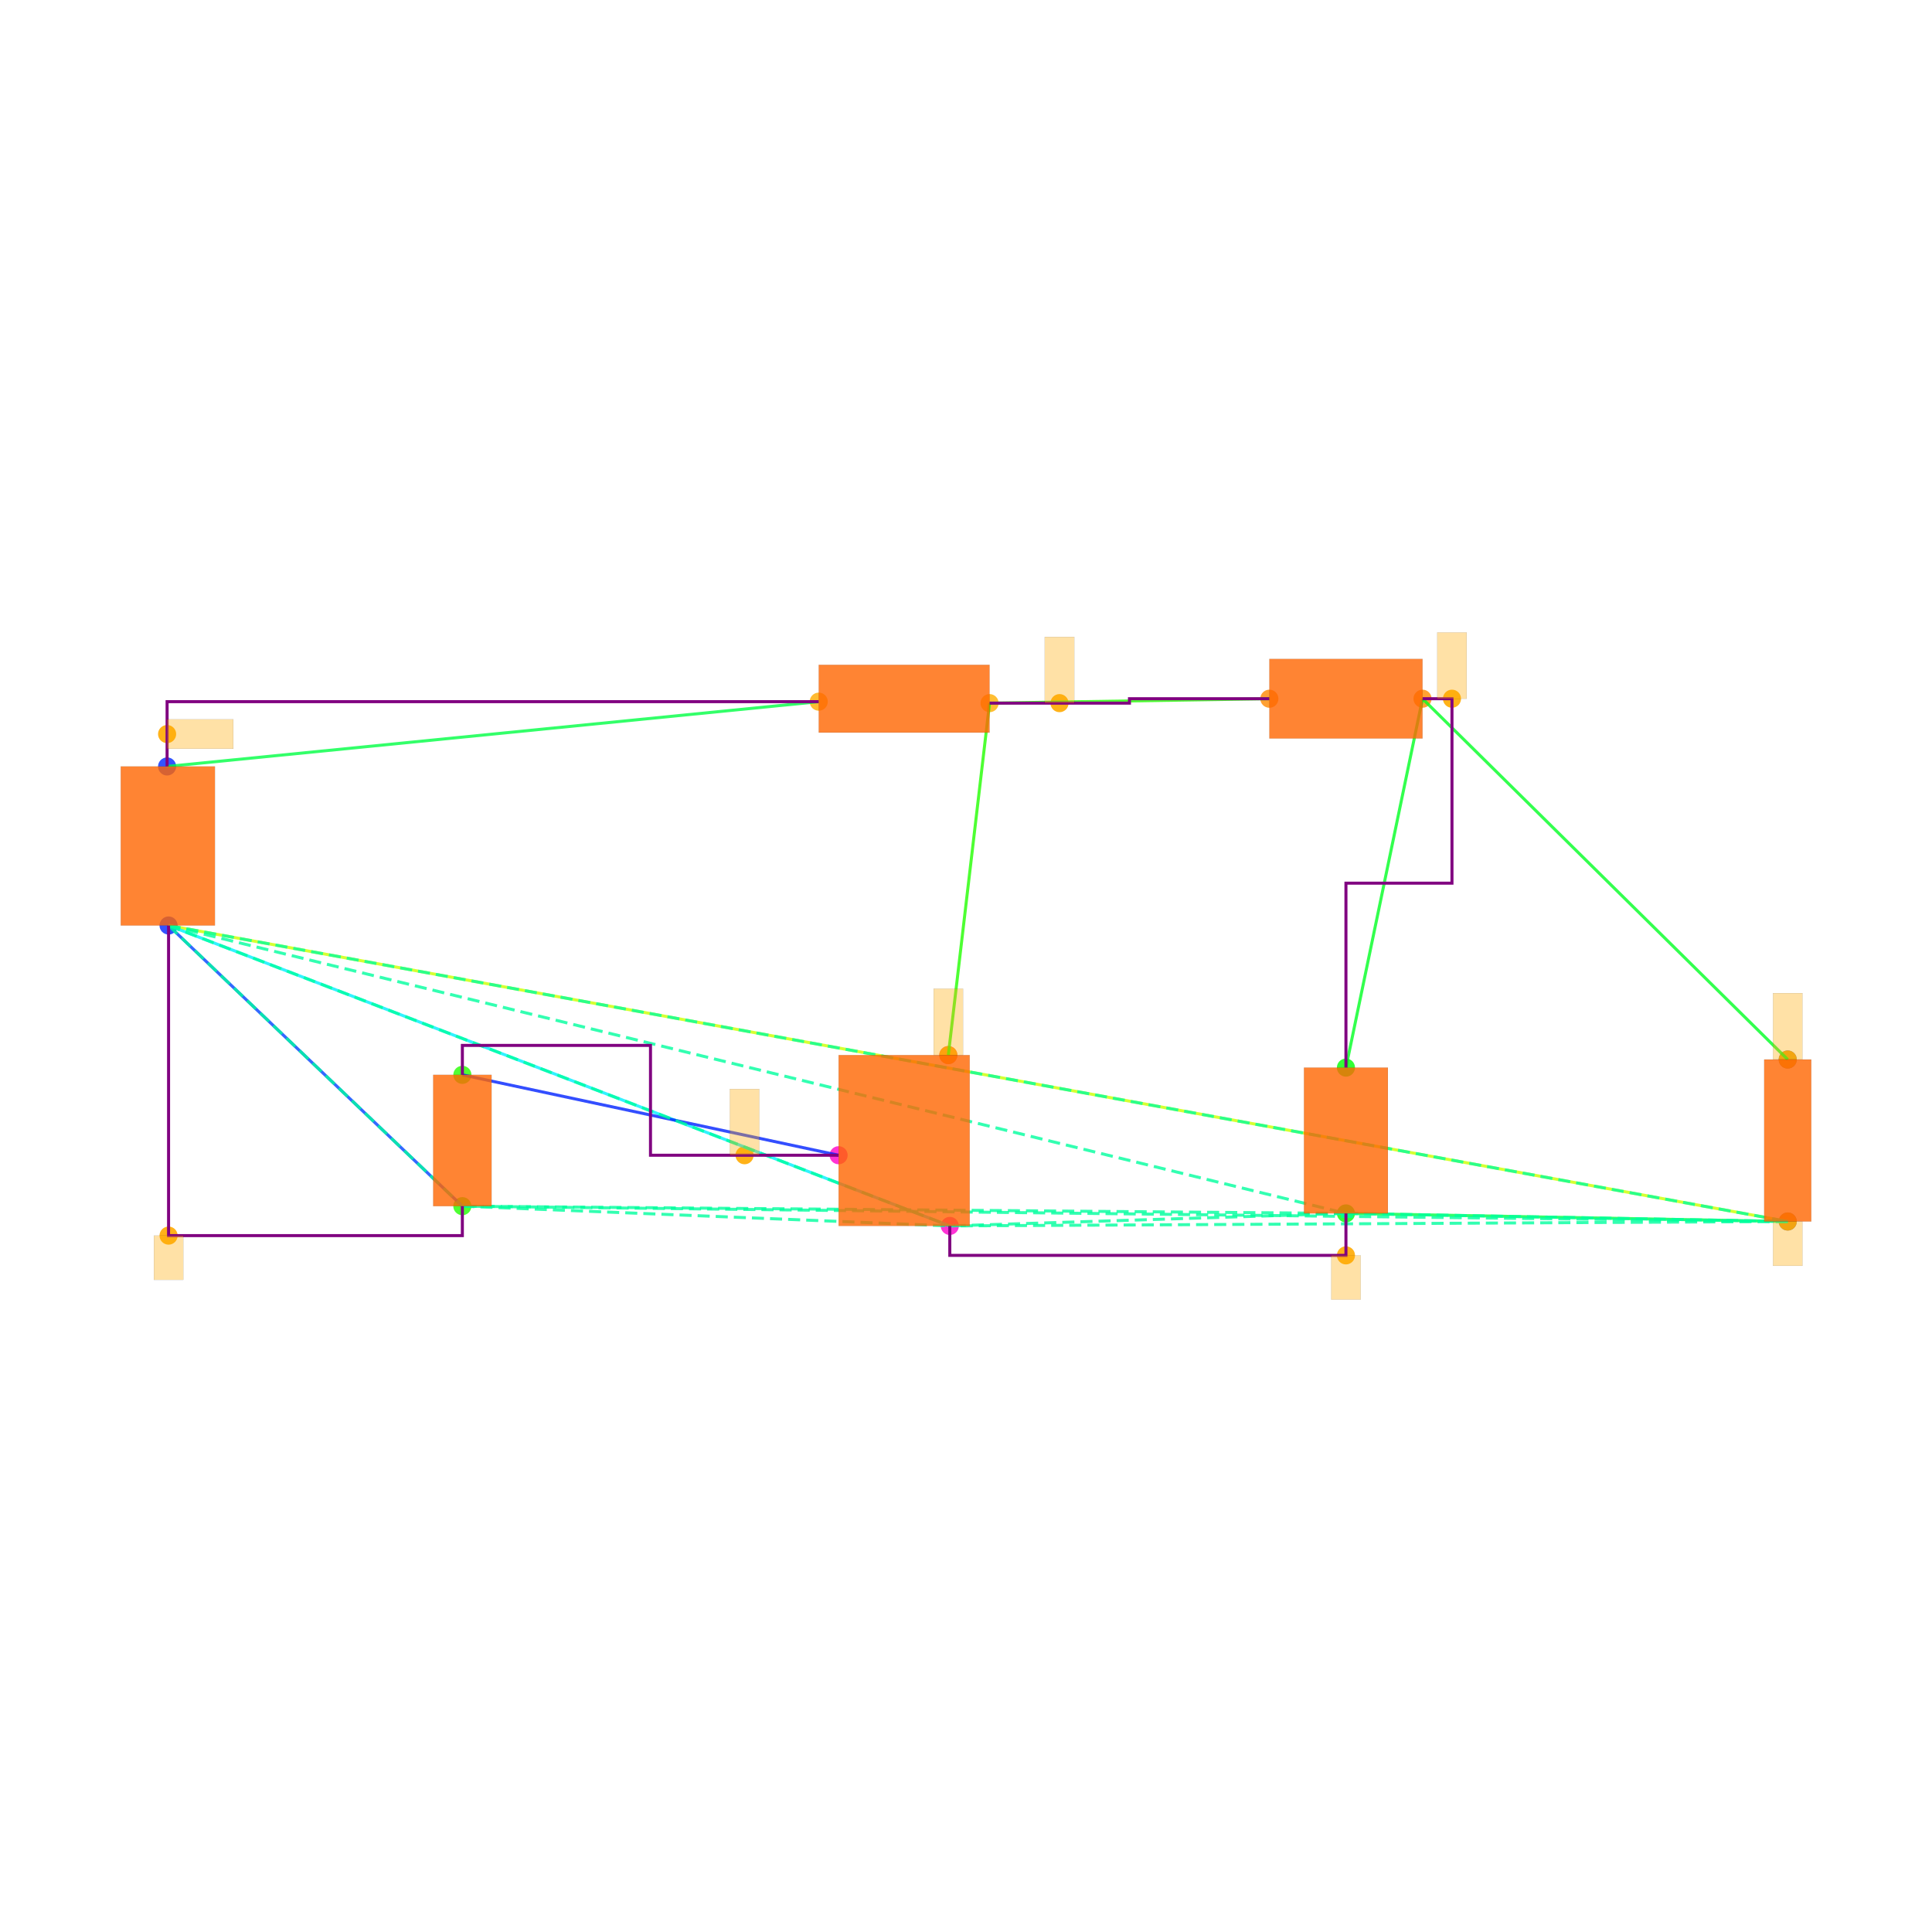
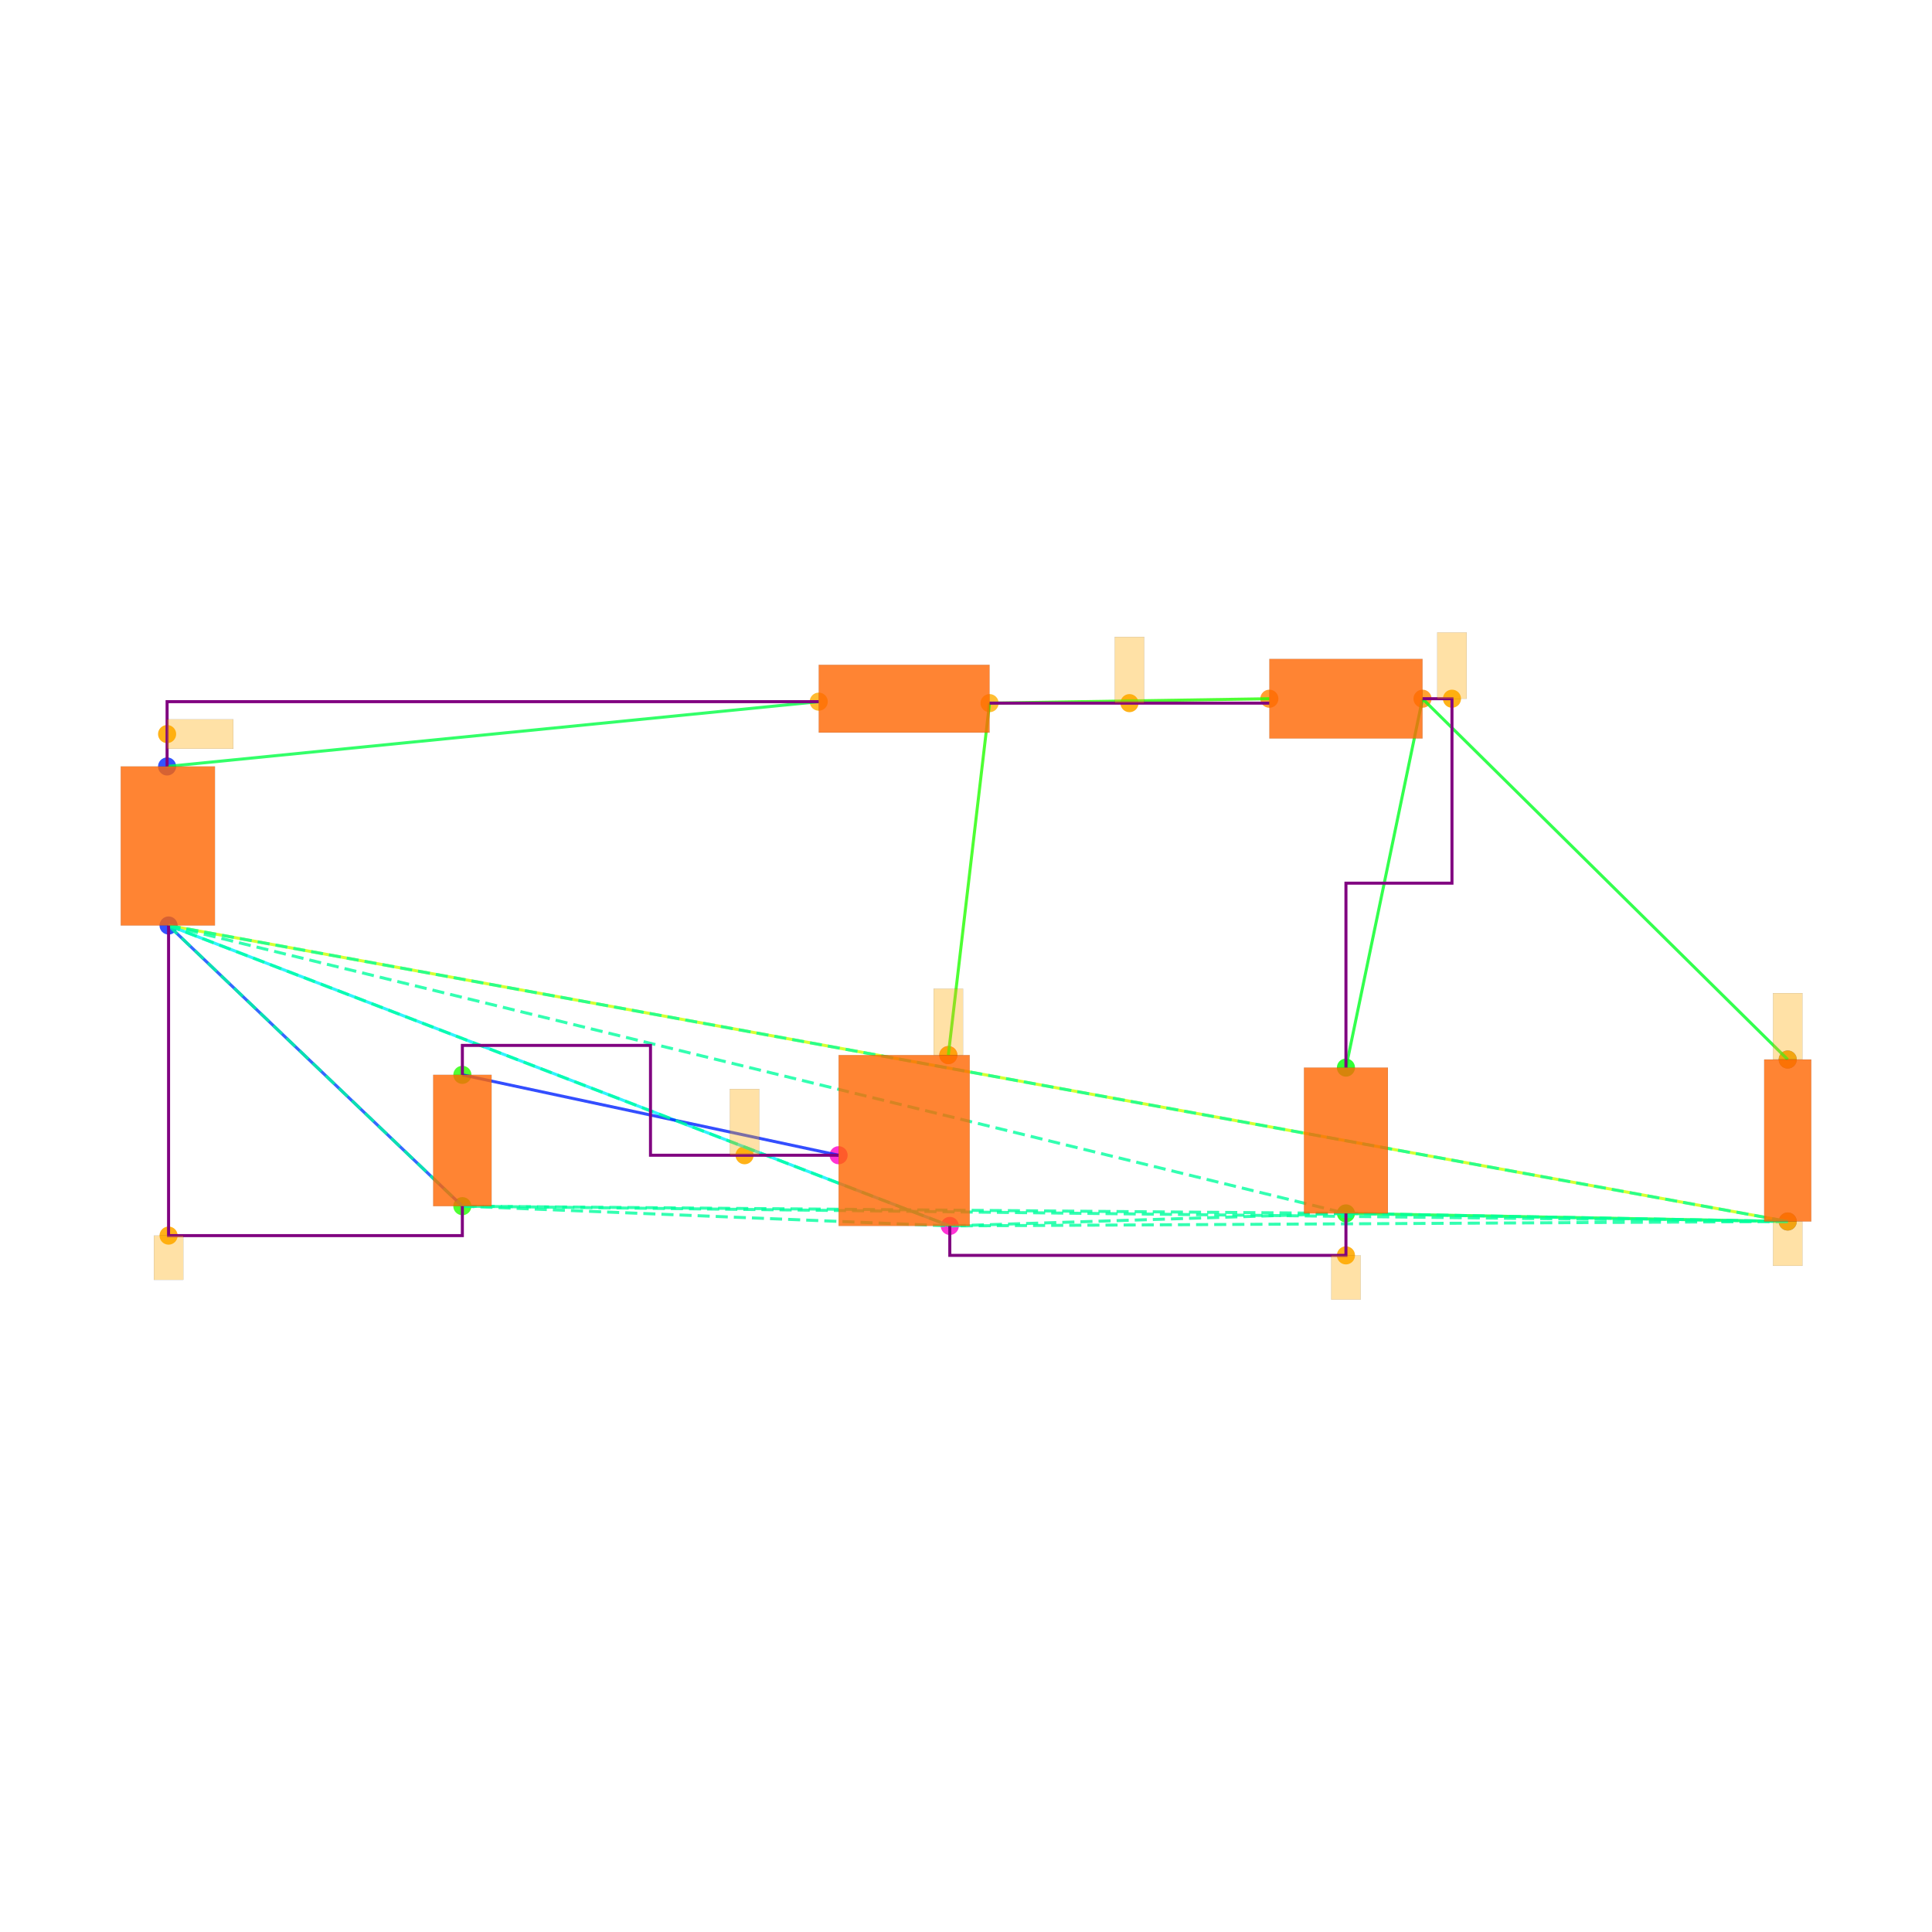
<svg xmlns="http://www.w3.org/2000/svg" width="640" height="640" viewBox="0 0 640 640">
  <rect width="100%" height="100%" fill="white" />
  <g>
    <circle data-type="point" data-label="V1.1 y+" data-x="-5.005" data-y="2.54" cx="55.353" cy="253.899" r="3" fill="hsl(230, 100%, 50%, 0.8)" />
  </g>
  <g>
    <circle data-type="point" data-label="V1.2 y-" data-x="-4.995" data-y="1.46" cx="55.841" cy="306.585" r="3" fill="hsl(231, 100%, 50%, 0.8)" />
  </g>
  <g>
    <circle data-type="point" data-label="L1.1 x-" data-x="-0.58" data-y="2.98" cx="271.217" cy="232.435" r="3" fill="hsl(40, 100%, 50%, 0.8)" />
  </g>
  <g>
    <circle data-type="point" data-label="L1.2 x+" data-x="0.58" data-y="2.97" cx="327.805" cy="232.923" r="3" fill="hsl(41, 100%, 50%, 0.8)" />
  </g>
  <g>
    <circle data-type="point" data-label="D1.1 x-" data-x="2.48" data-y="3" cx="420.493" cy="231.459" r="3" fill="hsl(32, 100%, 50%, 0.8)" />
  </g>
  <g>
    <circle data-type="point" data-label="D1.2 x+" data-x="3.52" data-y="3" cx="471.227" cy="231.459" r="3" fill="hsl(33, 100%, 50%, 0.8)" />
  </g>
  <g>
    <circle data-type="point" data-label="C1.2 y-" data-x="3" data-y="-0.49500000000000005" cx="445.86" cy="401.955" r="3" fill="hsl(122, 100%, 50%, 0.8)" />
  </g>
  <g>
    <circle data-type="point" data-label="C1.1 y+" data-x="3" data-y="0.49500000000000005" cx="445.86" cy="353.66" r="3" fill="hsl(121, 100%, 50%, 0.8)" />
  </g>
  <g>
    <circle data-type="point" data-label="R1.1 y+" data-x="6" data-y="0.55" cx="592.208" cy="350.977" r="3" fill="hsl(226, 100%, 50%, 0.8)" />
  </g>
  <g>
    <circle data-type="point" data-label="R1.2 y-" data-x="6" data-y="-0.55" cx="592.208" cy="404.638" r="3" fill="hsl(227, 100%, 50%, 0.8)" />
  </g>
  <g>
    <circle data-type="point" data-label="V2.1 y+" data-x="-2.9999378" data-y="0.4458008" cx="153.166" cy="356.06" r="3" fill="hsl(111, 100%, 50%, 0.8)" />
  </g>
  <g>
    <circle data-type="point" data-label="V2.2 y-" data-x="-3.0000622" data-y="-0.4458008" cx="153.16" cy="399.555" r="3" fill="hsl(112, 100%, 50%, 0.8)" />
  </g>
  <g>
    <circle data-type="point" data-label="M1.1 y+" data-x="0.3" data-y="0.58" cx="314.146" cy="349.514" r="3" fill="hsl(311, 100%, 50%, 0.8)" />
  </g>
  <g>
    <circle data-type="point" data-label="M1.2 y-" data-x="0.31" data-y="-0.58" cx="314.634" cy="406.102" r="3" fill="hsl(312, 100%, 50%, 0.8)" />
  </g>
  <g>
    <circle data-type="point" data-label="M1.3 x-" data-x="-0.445" data-y="-0.1" cx="277.803" cy="382.686" r="3" fill="hsl(313, 100%, 50%, 0.8)" />
  </g>
  <g>
    <circle data-type="point" data-label="" data-x="-5.005" data-y="2.7600000000000002" cx="55.353" cy="243.167" r="3" fill="hsl(40, 100%, 50%, 0.9)" />
  </g>
  <g>
    <circle data-type="point" data-label="" data-x="3" data-y="-0.78" cx="445.86" cy="415.858" r="3" fill="hsl(40, 100%, 50%, 0.9)" />
  </g>
  <g>
    <circle data-type="point" data-label="" data-x="6" data-y="-0.55" cx="592.208" cy="404.638" r="3" fill="hsl(40, 100%, 50%, 0.9)" />
  </g>
  <g>
    <circle data-type="point" data-label="" data-x="-4.995" data-y="-0.6458008" cx="55.841" cy="409.312" r="3" fill="hsl(40, 100%, 50%, 0.9)" />
  </g>
  <g>
-     <circle data-type="point" data-label="" data-x="1.055" data-y="2.97" cx="350.977" cy="232.923" r="3" fill="hsl(40, 100%, 50%, 0.9)" />
+     <circle data-type="point" data-label="" data-x="1.53" data-y="2.97" cx="374.149" cy="232.923" r="3" fill="hsl(40, 100%, 50%, 0.9)" />
  </g>
  <g>
    <circle data-type="point" data-label="" data-x="0.3" data-y="0.58" cx="314.146" cy="349.514" r="3" fill="hsl(40, 100%, 50%, 0.9)" />
  </g>
  <g>
    <circle data-type="point" data-label="" data-x="3.7199999999999998" data-y="3" cx="480.983" cy="231.459" r="3" fill="hsl(40, 100%, 50%, 0.9)" />
  </g>
  <g>
    <circle data-type="point" data-label="" data-x="6" data-y="0.55" cx="592.208" cy="350.977" r="3" fill="hsl(40, 100%, 50%, 0.9)" />
  </g>
  <g>
    <circle data-type="point" data-label="" data-x="-1.08373445" data-y="-0.09999999999999987" cx="246.644" cy="382.686" r="3" fill="hsl(40, 100%, 50%, 0.9)" />
  </g>
  <g>
    <polyline data-points="-5.005,2.54 -0.58,2.98" data-type="line" data-label="" points="55.353,253.899 271.217,232.435" fill="none" stroke="hsl(136, 100%, 50%, 0.8)" stroke-width="1" />
  </g>
  <g>
    <polyline data-points="0.58,2.97 2.48,3" data-type="line" data-label="" points="327.805,232.923 420.493,231.459" fill="none" stroke="hsl(112, 100%, 50%, 0.8)" stroke-width="1" />
  </g>
  <g>
    <polyline data-points="3.52,3 3,0.49500000000000005" data-type="line" data-label="" points="471.227,231.459 445.86,353.66" fill="none" stroke="hsl(128, 100%, 50%, 0.8)" stroke-width="1" />
  </g>
  <g>
    <polyline data-points="3.52,3 6,0.55" data-type="line" data-label="" points="471.227,231.459 592.208,350.977" fill="none" stroke="hsl(128, 100%, 50%, 0.8)" stroke-width="1" />
  </g>
  <g>
    <polyline data-points="3,-0.49500000000000005 6,-0.55" data-type="line" data-label="" points="445.86,401.955 592.208,404.638" fill="none" stroke="hsl(136, 100%, 50%, 0.8)" stroke-width="1" />
  </g>
  <g>
    <polyline data-points="6,-0.55 -4.995,1.46" data-type="line" data-label="" points="592.208,404.638 55.841,306.585" fill="none" stroke="hsl(72, 100%, 50%, 0.8)" stroke-width="1" />
  </g>
  <g>
    <polyline data-points="0.58,2.97 0.3,0.58" data-type="line" data-label="" points="327.805,232.923 314.146,349.514" fill="none" stroke="hsl(112, 100%, 50%, 0.8)" stroke-width="1" />
  </g>
  <g>
    <polyline data-points="0.31,-0.58 -4.995,1.46" data-type="line" data-label="" points="314.634,406.102 55.841,306.585" fill="none" stroke="hsl(184, 100%, 50%, 0.8)" stroke-width="1" />
  </g>
  <g>
    <polyline data-points="-0.445,-0.1 -2.9999378,0.4458008" data-type="line" data-label="" points="277.803,382.686 153.166,356.06" fill="none" stroke="hsl(232, 100%, 50%, 0.8)" stroke-width="1" />
  </g>
  <g>
    <polyline data-points="-3.0000622,-0.4458008 -4.995,1.46" data-type="line" data-label="" points="153.16,399.555 55.841,306.585" fill="none" stroke="hsl(224, 100%, 50%, 0.8)" stroke-width="1" />
  </g>
  <g>
    <polyline data-points="-4.995,1.46 3,-0.49500000000000005" data-type="line" data-label="" points="55.841,306.585 445.86,401.955" fill="none" stroke="hsl(157, 100%, 50%, 0.8)" stroke-width="1" stroke-dasharray="4 2" />
  </g>
  <g>
    <polyline data-points="-4.995,1.46 6,-0.55" data-type="line" data-label="" points="55.841,306.585 592.208,404.638" fill="none" stroke="hsl(157, 100%, 50%, 0.8)" stroke-width="1" stroke-dasharray="4 2" />
  </g>
  <g>
    <polyline data-points="-4.995,1.46 -3.0000622,-0.4458008" data-type="line" data-label="" points="55.841,306.585 153.16,399.555" fill="none" stroke="hsl(157, 100%, 50%, 0.8)" stroke-width="1" stroke-dasharray="4 2" />
  </g>
  <g>
    <polyline data-points="-4.995,1.46 0.31,-0.58" data-type="line" data-label="" points="55.841,306.585 314.634,406.102" fill="none" stroke="hsl(157, 100%, 50%, 0.8)" stroke-width="1" stroke-dasharray="4 2" />
  </g>
  <g>
    <polyline data-points="3,-0.49500000000000005 6,-0.55" data-type="line" data-label="" points="445.86,401.955 592.208,404.638" fill="none" stroke="hsl(157, 100%, 50%, 0.8)" stroke-width="1" stroke-dasharray="4 2" />
  </g>
  <g>
    <polyline data-points="3,-0.49500000000000005 -3.0000622,-0.4458008" data-type="line" data-label="" points="445.86,401.955 153.16,399.555" fill="none" stroke="hsl(157, 100%, 50%, 0.8)" stroke-width="1" stroke-dasharray="4 2" />
  </g>
  <g>
    <polyline data-points="3,-0.49500000000000005 0.31,-0.58" data-type="line" data-label="" points="445.86,401.955 314.634,406.102" fill="none" stroke="hsl(157, 100%, 50%, 0.8)" stroke-width="1" stroke-dasharray="4 2" />
  </g>
  <g>
    <polyline data-points="6,-0.55 -3.0000622,-0.4458008" data-type="line" data-label="" points="592.208,404.638 153.16,399.555" fill="none" stroke="hsl(157, 100%, 50%, 0.8)" stroke-width="1" stroke-dasharray="4 2" />
  </g>
  <g>
    <polyline data-points="6,-0.55 0.31,-0.58" data-type="line" data-label="" points="592.208,404.638 314.634,406.102" fill="none" stroke="hsl(157, 100%, 50%, 0.8)" stroke-width="1" stroke-dasharray="4 2" />
  </g>
  <g>
    <polyline data-points="-3.0000622,-0.4458008 0.31,-0.58" data-type="line" data-label="" points="153.16,399.555 314.634,406.102" fill="none" stroke="hsl(157, 100%, 50%, 0.8)" stroke-width="1" stroke-dasharray="4 2" />
  </g>
  <g>
-     <polyline data-points="0.58,2.97 1.53,2.97 1.53,3 2.48,3" data-type="line" data-label="" points="327.805,232.923 374.149,232.923 374.149,231.459 420.493,231.459" fill="none" stroke="purple" stroke-width="1" />
+     <polyline data-points="0.58,2.97 2.48,2.97" data-type="line" data-label="" points="327.805,232.923 420.493,232.923" fill="none" stroke="purple" stroke-width="1" />
  </g>
  <g>
    <polyline data-points="-5.005,2.54 -5.005,2.9800000000000004 -0.5800000000000001,2.9800000000000004" data-type="line" data-label="" points="55.353,253.899 55.353,232.435 271.217,232.435" fill="none" stroke="purple" stroke-width="1" />
  </g>
  <g>
    <polyline data-points="3.52,3 3.7199999999999998,3 3.7199999999999998,1.7474999999999996 3,1.7474999999999996 3,0.49500000000000005" data-type="line" data-label="" points="471.227,231.459 480.983,231.459 480.983,292.56 445.86,292.56 445.86,353.66" fill="none" stroke="purple" stroke-width="1" />
  </g>
  <g>
    <polyline data-points="3,-0.4950000000000001 3,-0.78 0.31,-0.78 0.31,-0.58" data-type="line" data-label="" points="445.86,401.955 445.86,415.858 314.634,415.858 314.634,406.102" fill="none" stroke="purple" stroke-width="1" />
  </g>
  <g>
    <polyline data-points="-4.995,1.46 -4.995,-0.6458008 -3.0000622,-0.6458008 -3.0000622,-0.4458007999999998" data-type="line" data-label="" points="55.841,306.585 55.841,409.312 153.16,409.312 153.16,399.555" fill="none" stroke="purple" stroke-width="1" />
  </g>
  <g>
    <polyline data-points="-0.44499999999999984,-0.09999999999999987 -1.7224689,-0.09999999999999987 -1.7224689,0.6458008000000002 -2.9999378,0.6458008000000002 -2.9999378,0.4458008" data-type="line" data-label="" points="277.803,382.686 215.484,382.686 215.484,346.304 153.166,346.304 153.166,356.06" fill="none" stroke="purple" stroke-width="1" />
  </g>
  <g>
    <rect data-type="rect" data-label="schematic_component_0" data-x="-5" data-y="2" x="40" y="253.899" width="31.194" height="52.685" fill="hsl(24, 100%, 50%, 0.8)" stroke="black" stroke-width="0.02" />
  </g>
  <g>
    <rect data-type="rect" data-label="schematic_component_1" data-x="0" data-y="3" x="271.217" y="220.239" width="56.588" height="22.44" fill="hsl(24, 100%, 50%, 0.8)" stroke="black" stroke-width="0.02" />
  </g>
  <g>
    <rect data-type="rect" data-label="schematic_component_2" data-x="3" data-y="3" x="420.493" y="218.288" width="50.734" height="26.343" fill="hsl(24, 100%, 50%, 0.8)" stroke="black" stroke-width="0.02" />
  </g>
  <g>
    <rect data-type="rect" data-label="schematic_component_3" data-x="3" data-y="0" x="431.957" y="353.66" width="27.806" height="48.295" fill="hsl(24, 100%, 50%, 0.8)" stroke="black" stroke-width="0.02" />
  </g>
  <g>
    <rect data-type="rect" data-label="schematic_component_4" data-x="6" data-y="0" x="584.416" y="350.977" width="15.584" height="53.661" fill="hsl(24, 100%, 50%, 0.8)" stroke="black" stroke-width="0.02" />
  </g>
  <g>
    <rect data-type="rect" data-label="schematic_component_5" data-x="-3" data-y="0" x="143.498" y="356.06" width="19.33" height="43.495" fill="hsl(24, 100%, 50%, 0.8)" stroke="black" stroke-width="0.02" />
  </g>
  <g>
    <rect data-type="rect" data-label="schematic_component_6" data-x="0" data-y="0" x="277.803" y="349.514" width="43.417" height="56.588" fill="hsl(24, 100%, 50%, 0.8)" stroke="black" stroke-width="0.02" />
  </g>
  <g>
    <rect data-type="rect" data-label="" data-x="-4.78" data-y="2.7600000000000002" x="55.353" y="238.289" width="21.952" height="9.757" fill="hsl(40, 100%, 50%, 0.35)" stroke="black" stroke-width="0.02" />
  </g>
  <g>
    <rect data-type="rect" data-label="" data-x="3" data-y="-0.93" x="440.981" y="415.858" width="9.757" height="14.635" fill="hsl(40, 100%, 50%, 0.35)" stroke="black" stroke-width="0.02" />
  </g>
  <g>
    <rect data-type="rect" data-label="" data-x="6" data-y="-0.7010000000000001" x="587.33" y="404.687" width="9.757" height="14.635" fill="hsl(40, 100%, 50%, 0.35)" stroke="black" stroke-width="0.02" />
  </g>
  <g>
    <rect data-type="rect" data-label="" data-x="-4.995" data-y="-0.7958008" x="50.963" y="409.312" width="9.757" height="14.635" fill="hsl(40, 100%, 50%, 0.35)" stroke="black" stroke-width="0.02" />
  </g>
  <g>
-     <rect data-type="rect" data-label="" data-x="1.055" data-y="3.1950000000000003" x="346.099" y="210.97" width="9.757" height="21.952" fill="hsl(40, 100%, 50%, 0.35)" stroke="black" stroke-width="0.02" />
+     <rect data-type="rect" data-label="" data-x="1.53" data-y="3.1950000000000003" x="369.271" y="210.97" width="9.757" height="21.952" fill="hsl(40, 100%, 50%, 0.35)" stroke="black" stroke-width="0.02" />
  </g>
  <g>
    <rect data-type="rect" data-label="" data-x="0.3" data-y="0.8059999999999999" x="309.268" y="327.513" width="9.757" height="21.952" fill="hsl(40, 100%, 50%, 0.35)" stroke="black" stroke-width="0.02" />
  </g>
  <g>
    <rect data-type="rect" data-label="" data-x="3.7199999999999998" data-y="3.225" x="476.105" y="209.507" width="9.757" height="21.952" fill="hsl(40, 100%, 50%, 0.35)" stroke="black" stroke-width="0.02" />
  </g>
  <g>
    <rect data-type="rect" data-label="" data-x="6" data-y="0.776" x="587.33" y="328.976" width="9.757" height="21.952" fill="hsl(40, 100%, 50%, 0.35)" stroke="black" stroke-width="0.02" />
  </g>
  <g>
    <rect data-type="rect" data-label="" data-x="-1.08373445" data-y="0.12500000000000014" x="241.765" y="360.734" width="9.757" height="21.952" fill="hsl(40, 100%, 50%, 0.35)" stroke="black" stroke-width="0.02" />
  </g>
  <g id="crosshair" style="display: none">
    <line id="crosshair-h" y1="0" y2="640" stroke="#666" stroke-width="0.5" />
    <line id="crosshair-v" x1="0" x2="640" stroke="#666" stroke-width="0.5" />
    <text id="coordinates" font-family="monospace" font-size="12" fill="#666" />
  </g>
</svg>
